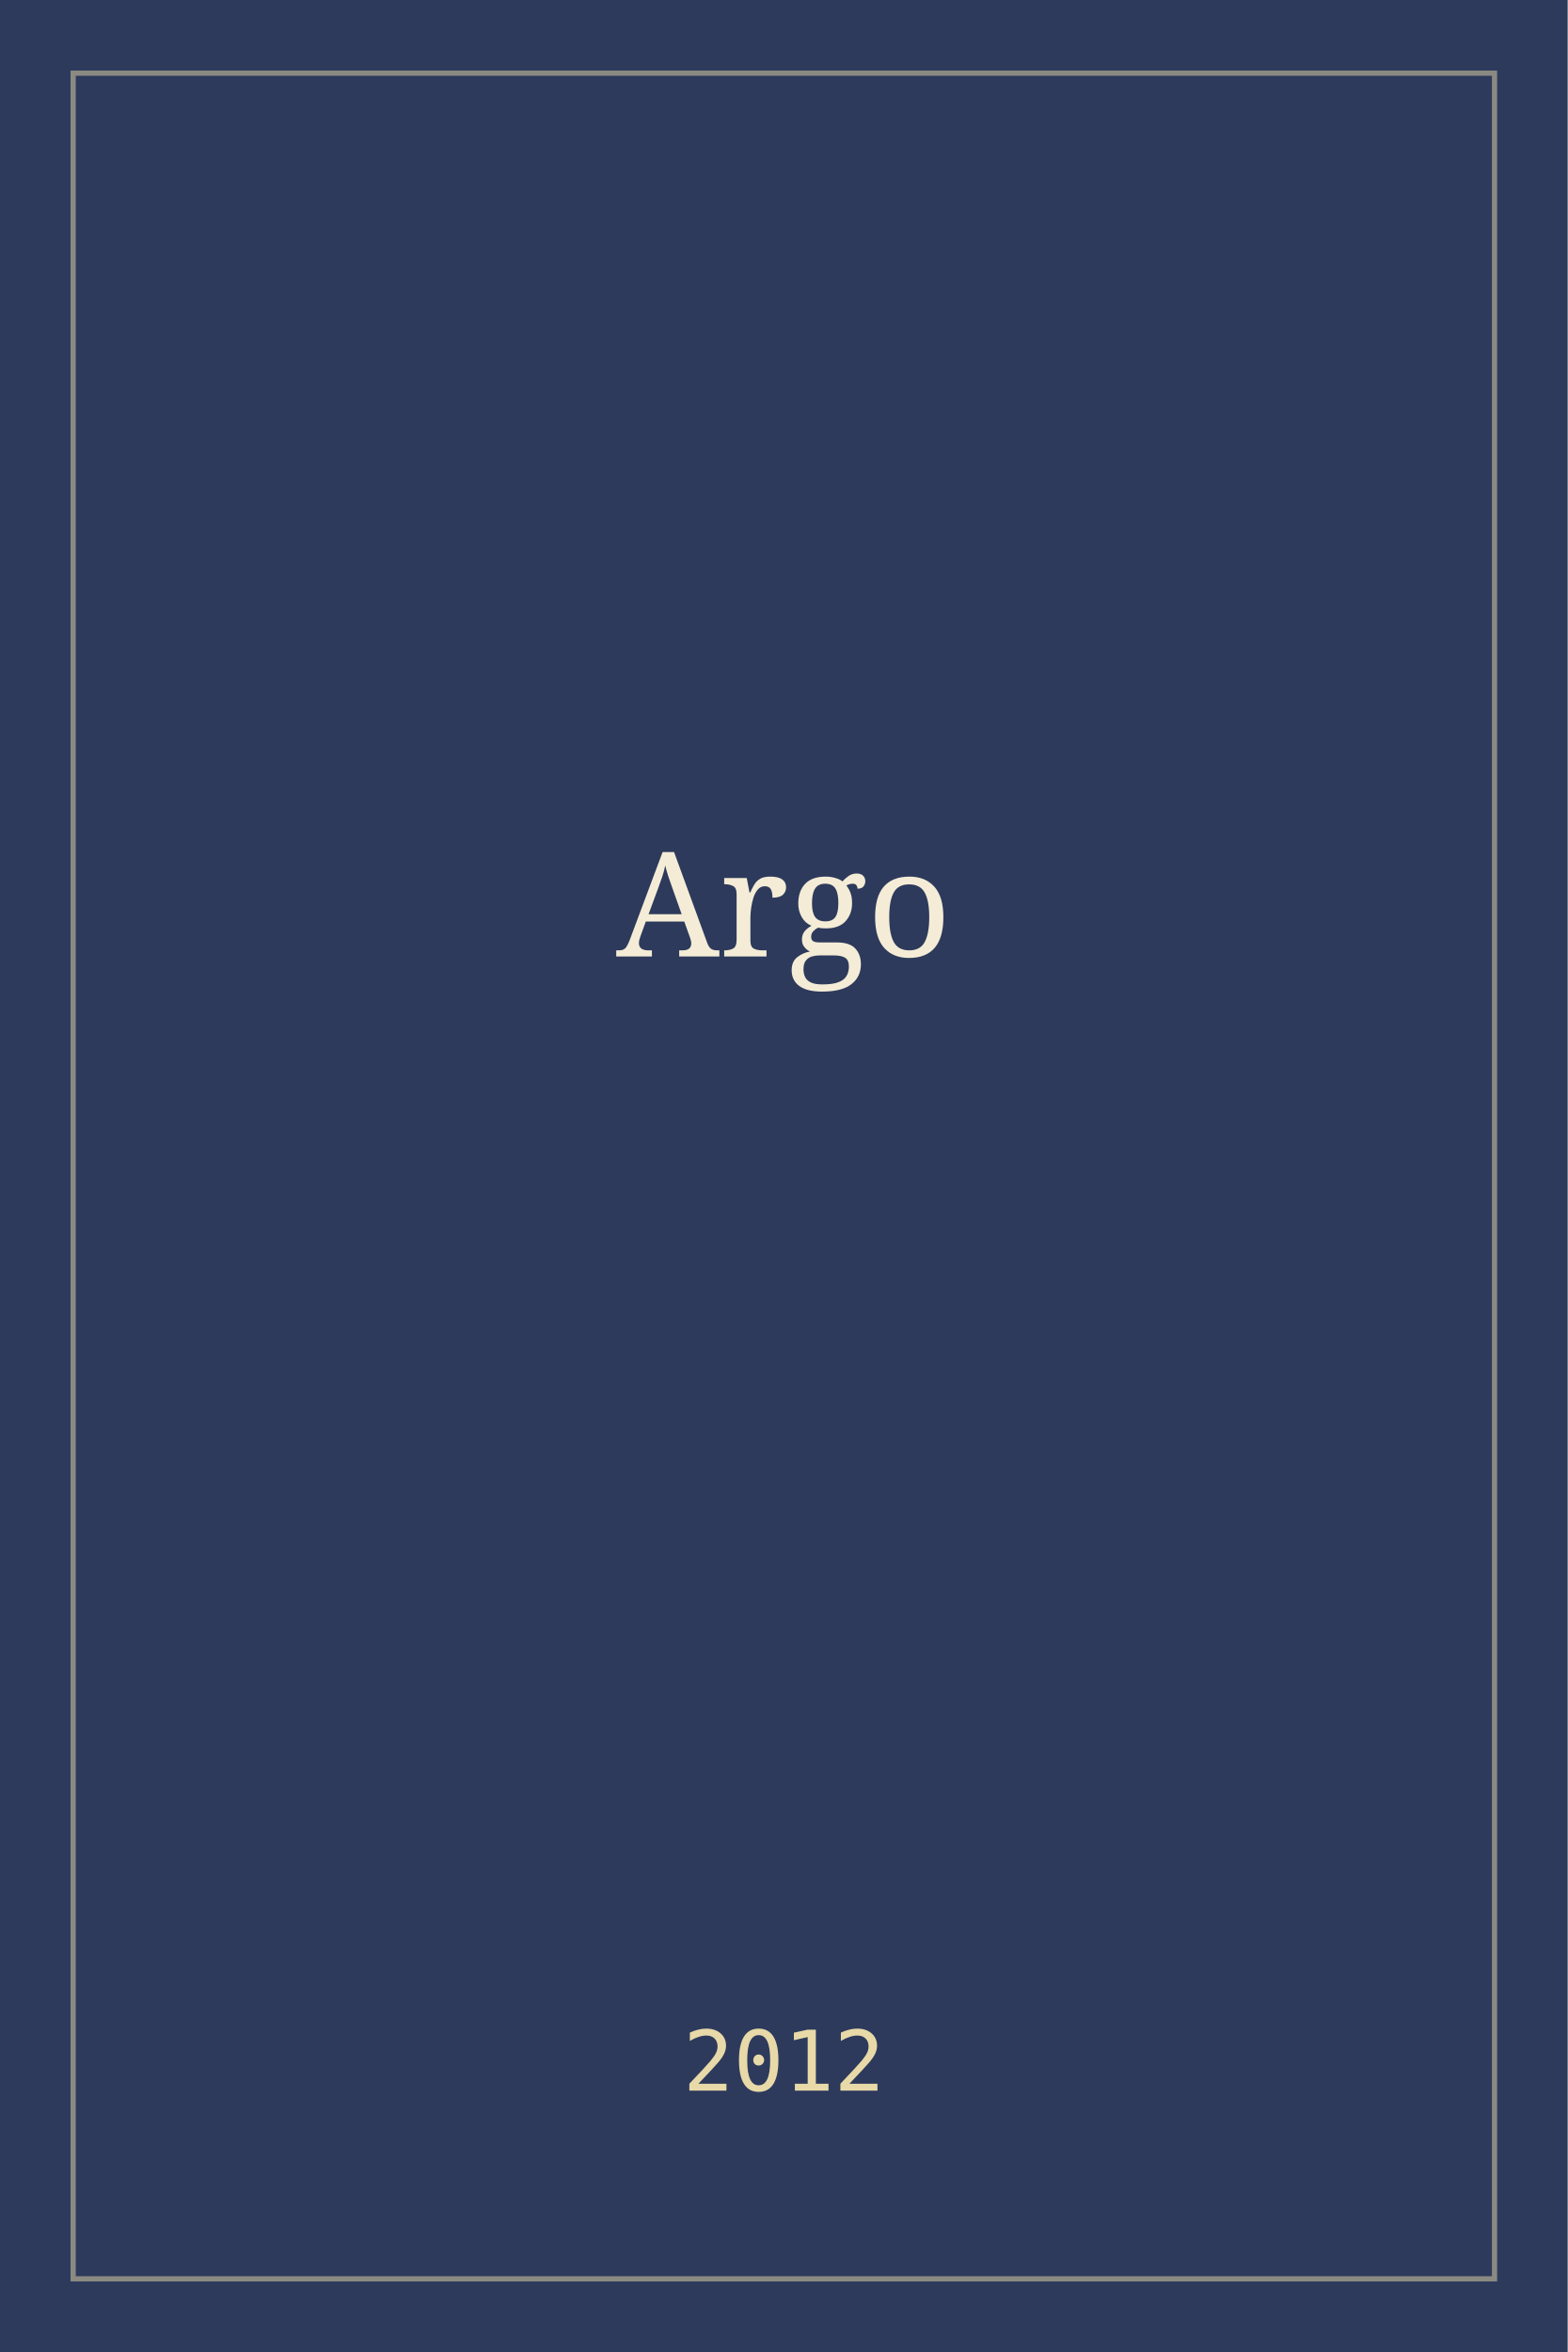
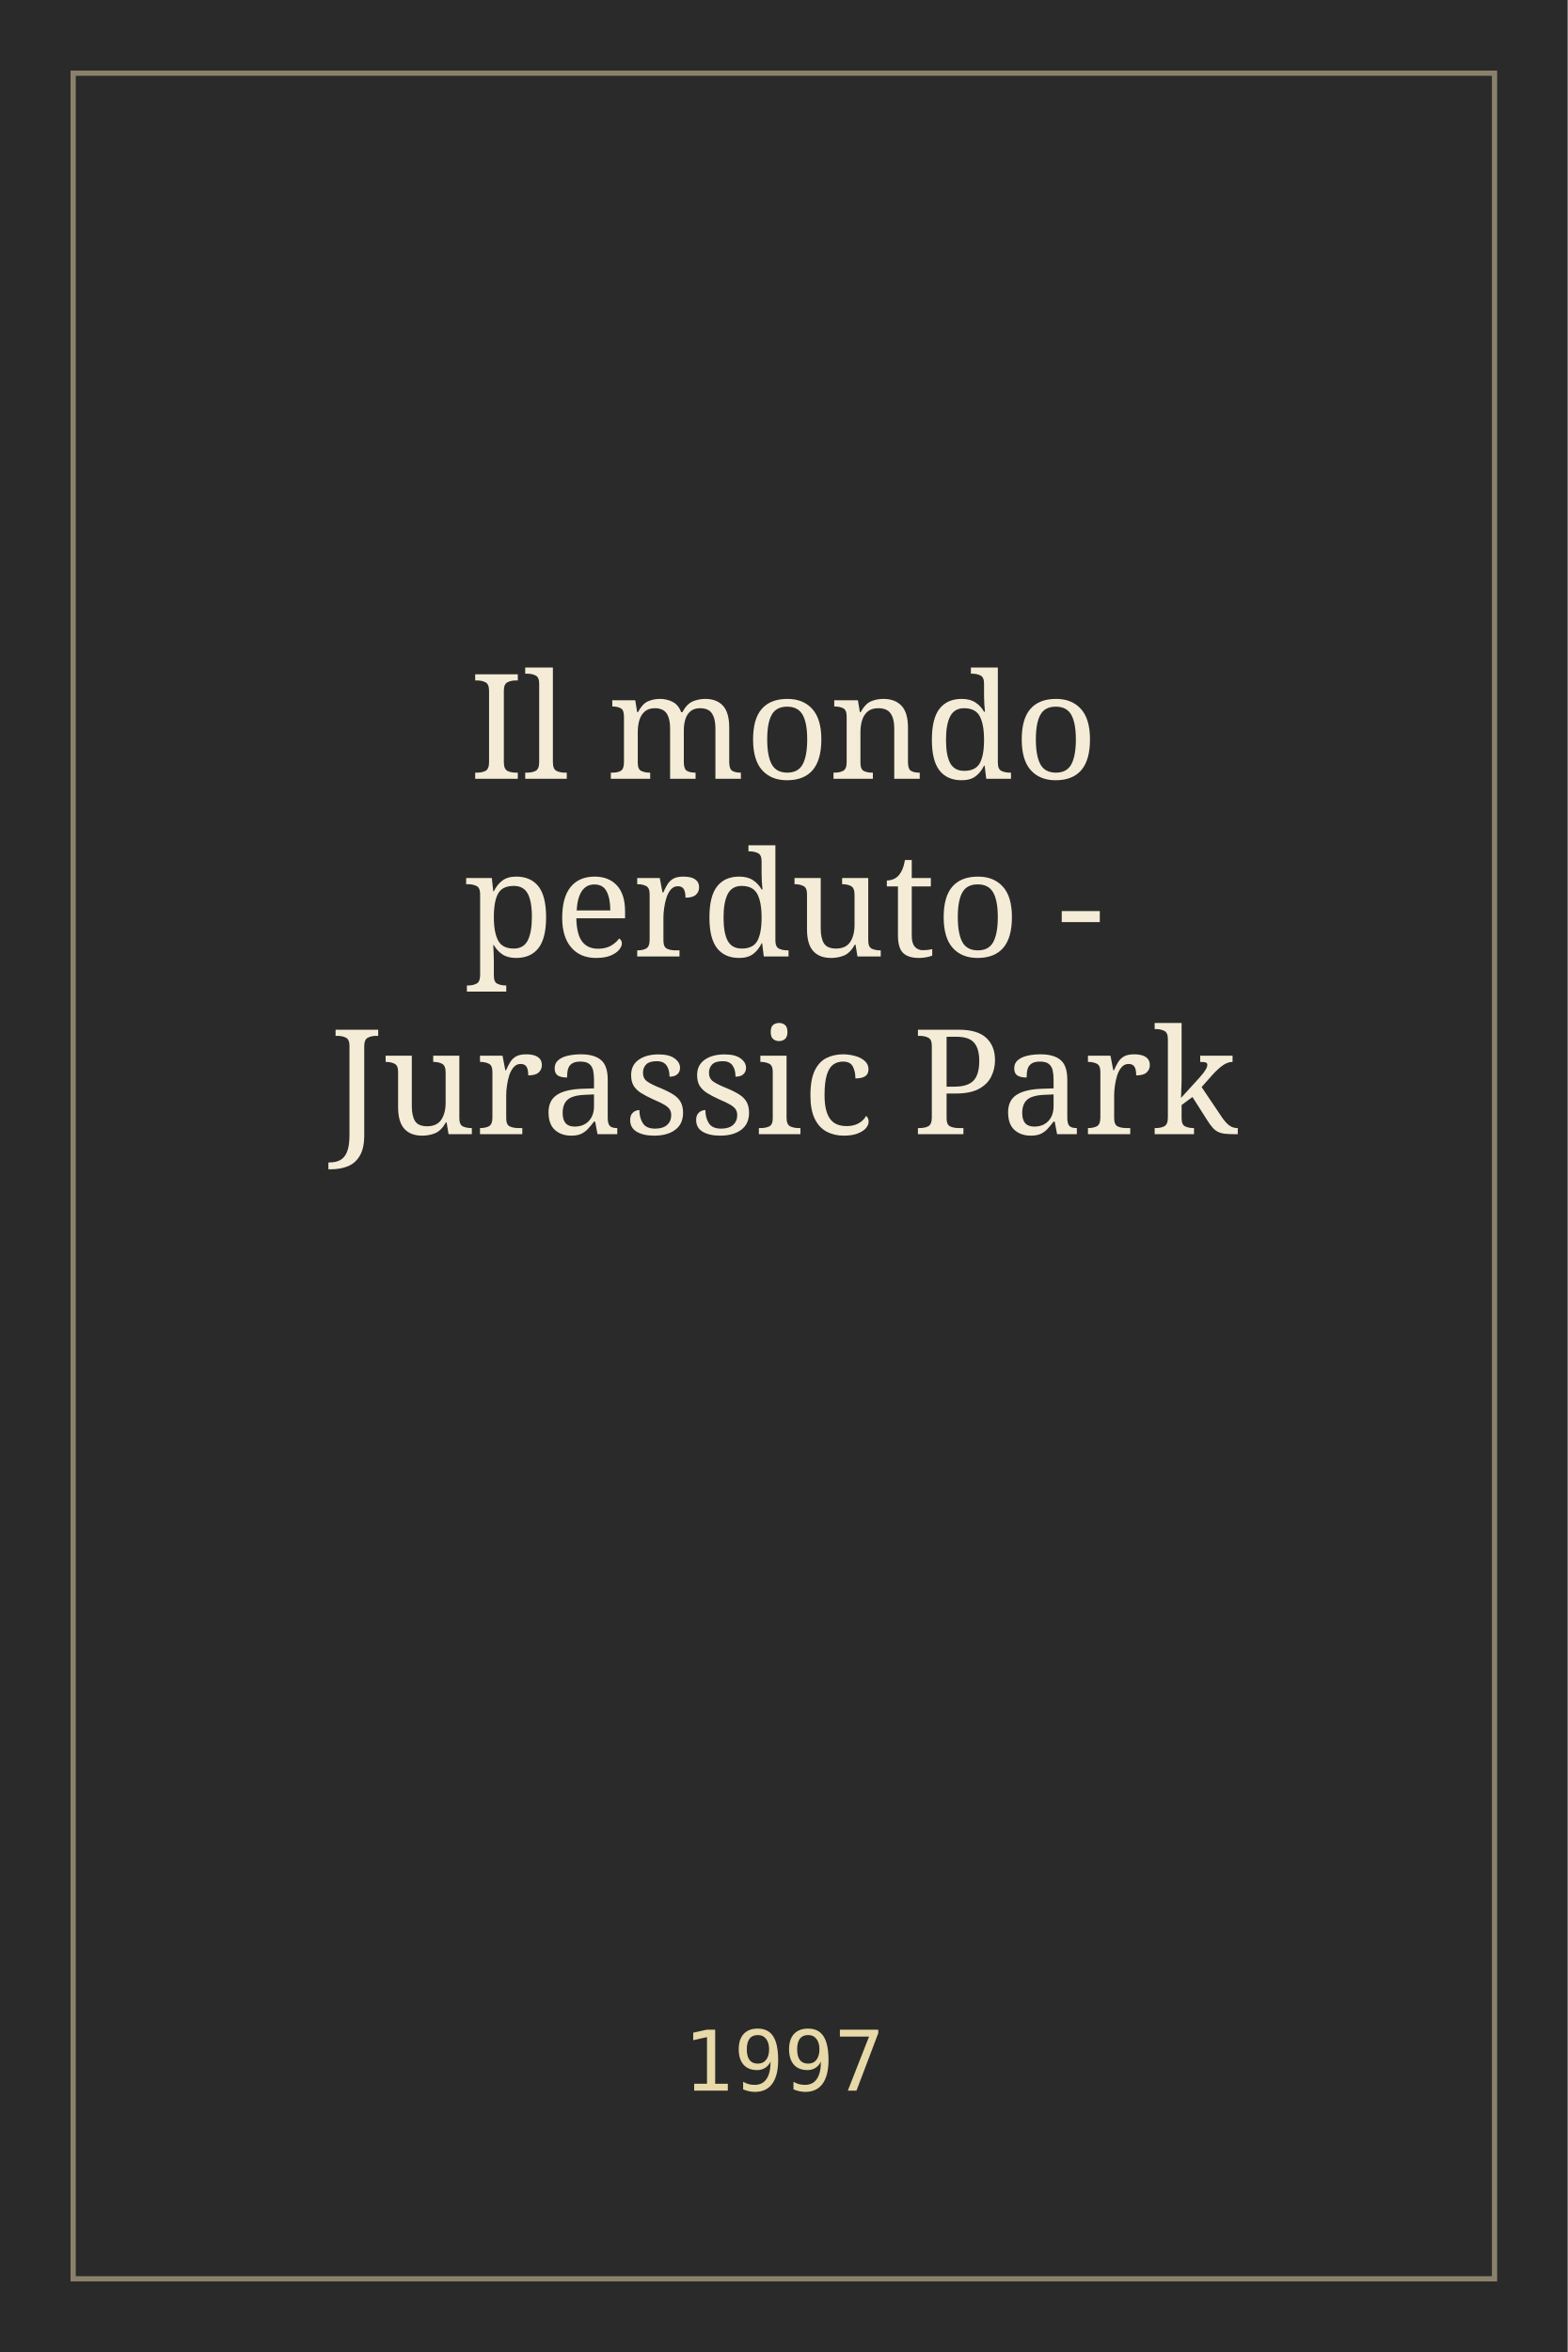
<svg xmlns="http://www.w3.org/2000/svg" viewBox="0 0 300 450">
-   <rect width="300" height="450" fill="#2d3a5c" />
+   <rect width="300" height="450" fill="#2a2a2a" />
  <rect x="14" y="14" width="272" height="422" fill="none" stroke="#e8d9a8" stroke-opacity=".5" />
-   <text x="150" y="183" fill="#f4ecd6" font-family="Georgia,serif" font-size="28" text-anchor="middle">Argo</text>
-   <text x="150" y="400" fill="#e8d9a8" font-family="monospace" font-size="16" text-anchor="middle">2012</text>
+   <text x="150" y="149" fill="#f4ecd6" font-family="Georgia,serif" font-size="28" text-anchor="middle">Il mondo</text>
+   <text x="150" y="183" fill="#f4ecd6" font-family="Georgia,serif" font-size="28" text-anchor="middle">perduto -</text>
+   <text x="150" y="217" fill="#f4ecd6" font-family="Georgia,serif" font-size="28" text-anchor="middle">Jurassic Park</text>
+   <text x="150" y="400" fill="#e8d9a8" font-family="monospace" font-size="16" text-anchor="middle">1997</text>
</svg>
